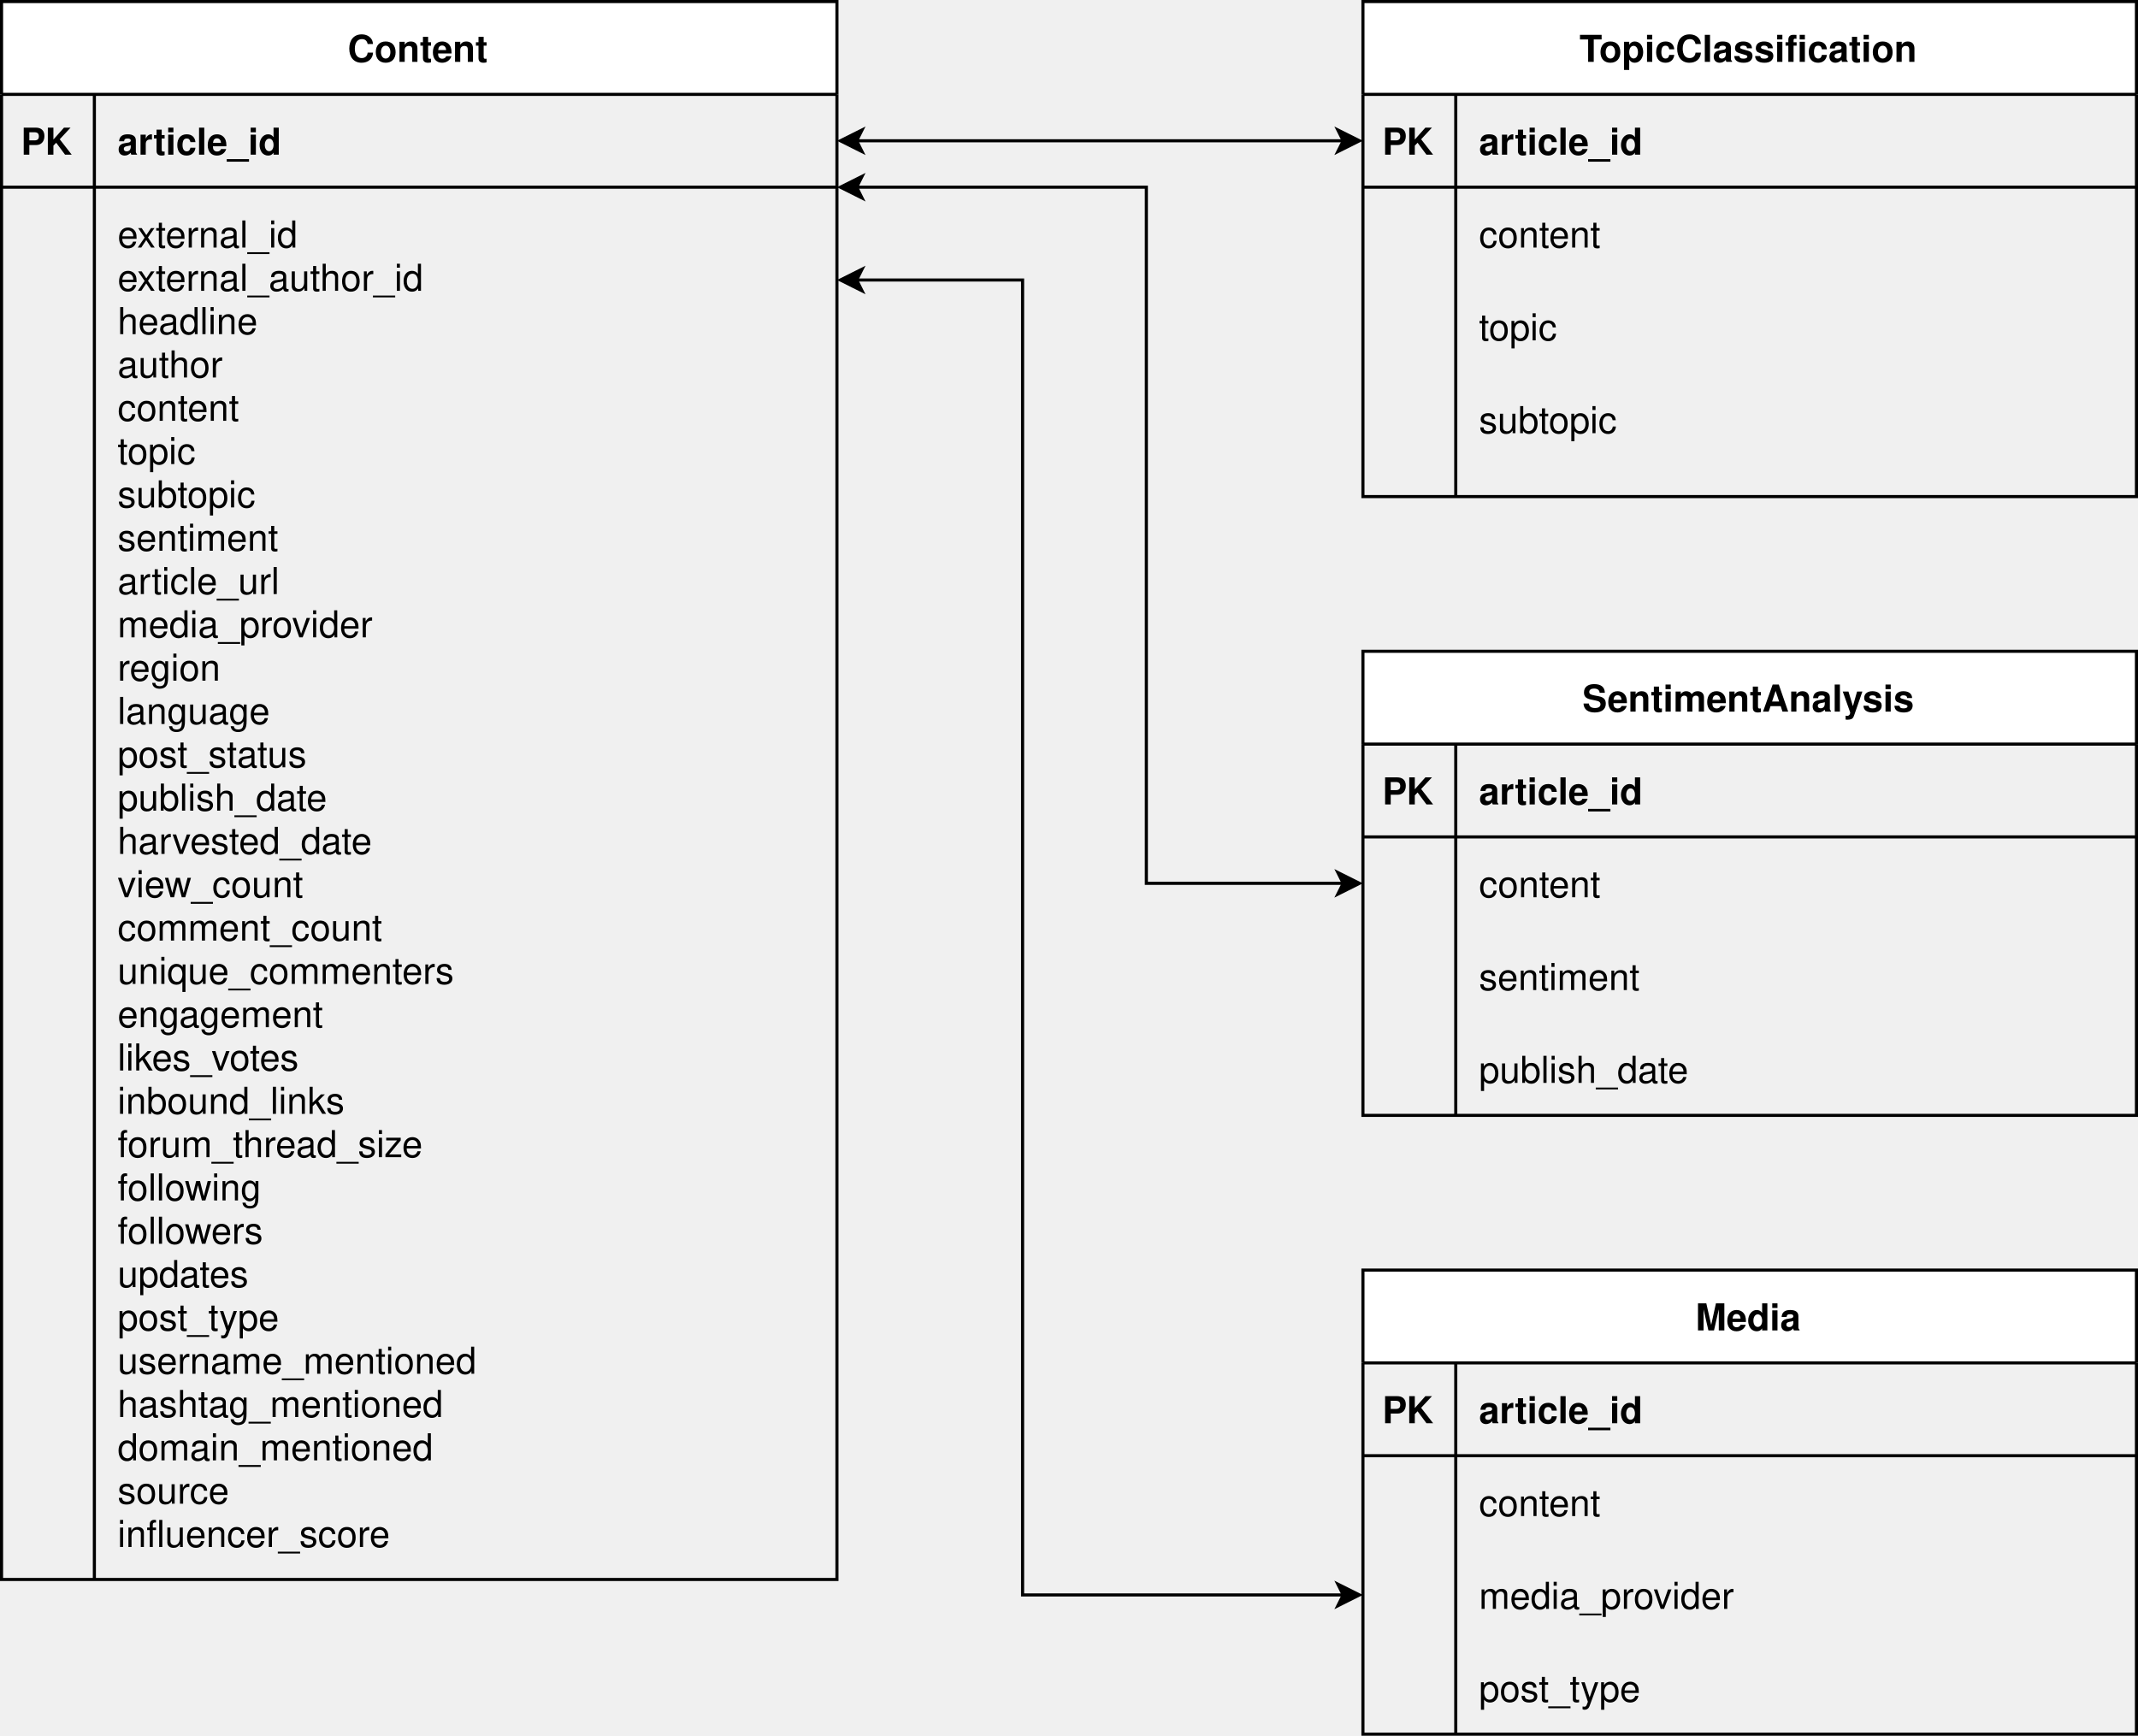
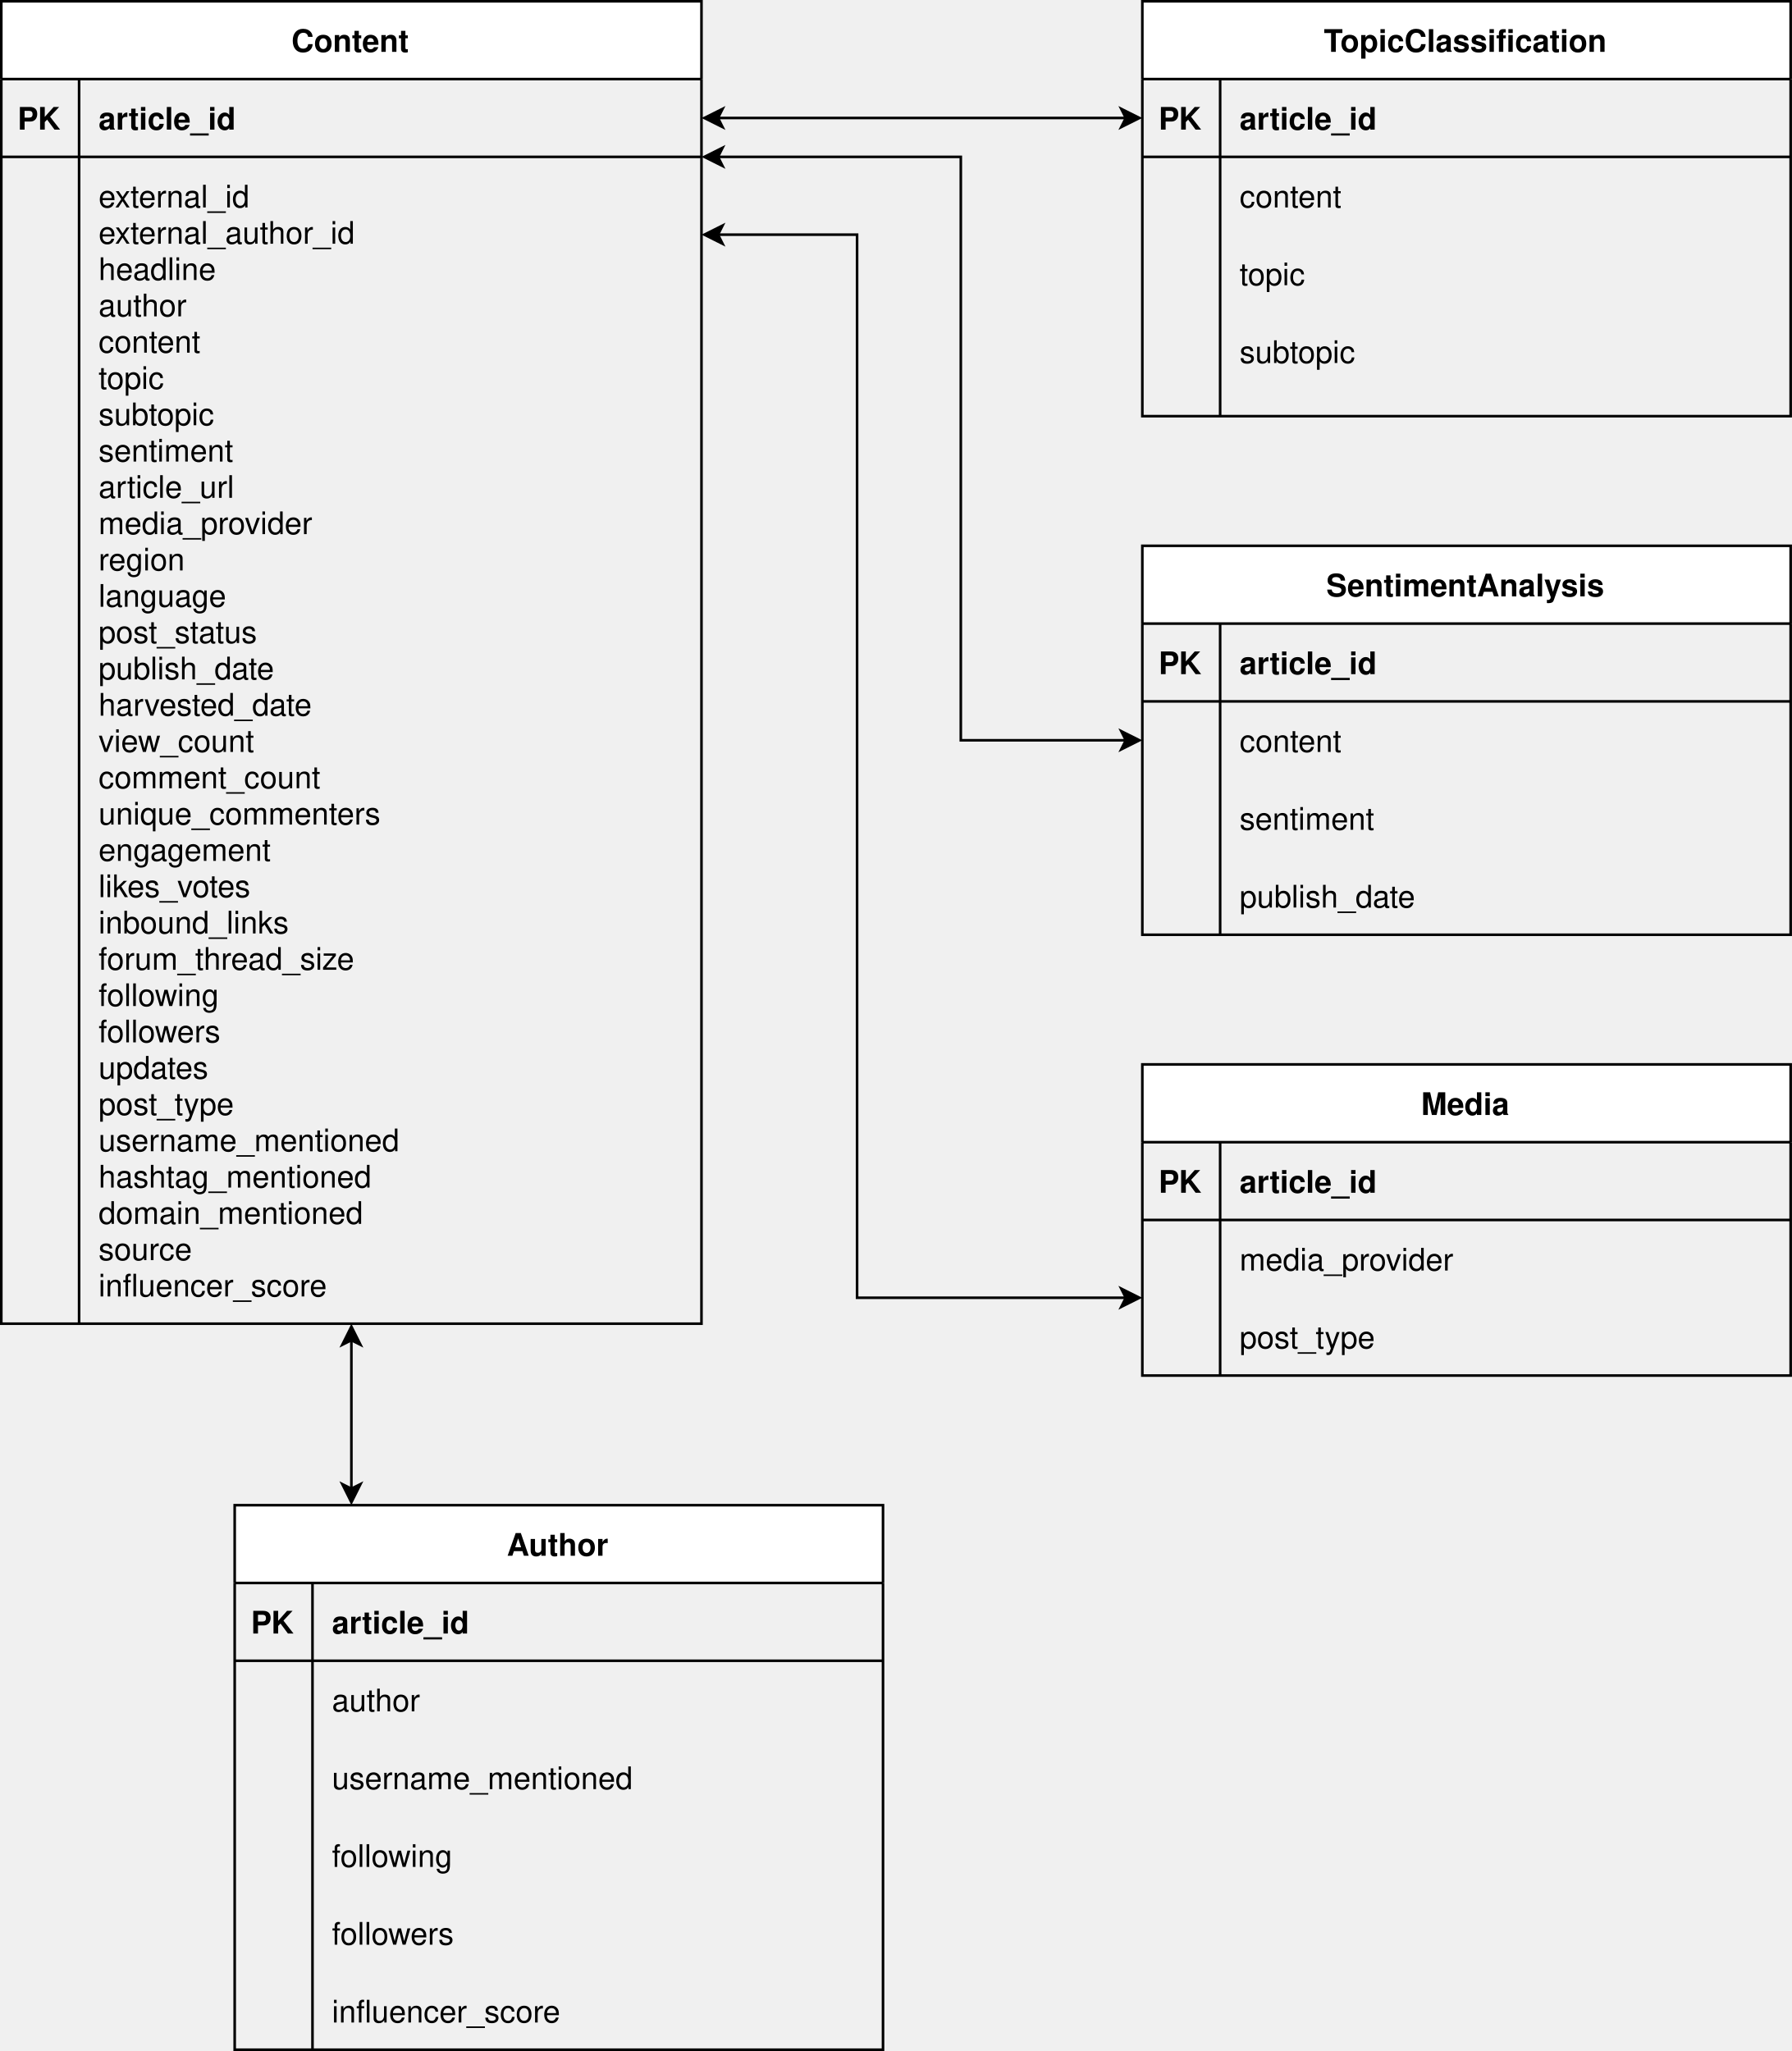
- <svg xmlns="http://www.w3.org/2000/svg" version="1.1" width="691px" height="561px" viewBox="-0.5 -0.5 691 561" content="&lt;mxfile host=&quot;app.diagrams.net&quot; modified=&quot;2021-03-22T08:29:29.438Z&quot; agent=&quot;5.0 (Windows NT 10.0; Win64; x64) AppleWebKit/537.36 (KHTML, like Gecko) Chrome/89.0.439.90 Safari/537.36&quot; etag=&quot;feVK-LsdcsDp5zEu2m_w&quot; version=&quot;14.4.9&quot; type=&quot;github&quot;&gt;&lt;diagram id=&quot;R2lEEEUBdFMjLlhIrx00&quot; name=&quot;Page-1&quot;&gt;7Vxtb+I4EP41fGwFSQPtx0JfVrpWqraru71PyE1M4qsT5xyHwv36GyfOq8M2LG8pIKFdPJ449jzjx56xac+c+ItHjkLvmTmY9oy+s+iZdz3DGBj9G/hPSpapZDgyUoHLiaOUCsEr+Q8rYV9JY+LgqKIoGKOChFWhzYIA26IiQ5yzj6rajNHqW0PkYk3waiOqS/8ijvBS6bXVL+TfMHG97M2DvqrxUaasBJGHHPZREeGFeGCBUF18wdxHAQ4E1Dwj/o55z7r3hJAjve0ZD/CZSe1LlzGXYhSS6NJmPojtCFQeZsgnVJq51NBYNQSvM+975oQzJtJv/mKCqcQqgyHt08OK2twOXLbb4oHJxXz59N4XwbcP80/x/Oy+jN4uFPZzRGNl3x8sJPaEoigiM2IjQVigzCWWGQZguVB+FehNisaRQFwoVzH7IADwBSIBjNO8GyRlSlEYkUQ9lXiEOk9oyWKRNZSVxjOywM731FOkLjjNEzQmi7JxafNX1RlZjShxA/hugyHkG8ccR9CXJxQJpaGbSllvjrnAi5JIme4RMx8LvgQVVWtl/r/MJ1Ja/iic0Mic0Cs74FAJkfIqN2+7AAu+KLzWwM7UsFsJFAxdEES/w4REgZtgVoVE2tXhLPyBuIuFEoSMSIvez3E6JRLjE0onjDKJbMACnKklg7PG8IHhTvqXVs+CDkygPCjK8JHqXExYEAkOHiJfhQGoDyzBGgsWqvdQPMu6wZUx5fc3JgTMsFWw/tLHP8daYWu2hNbcFbJXGrIvf6yDLYOxzmjCbR5xHBykU1LyMSrwboCy0f65zetg1CdiSzzM1niUADD3aX9Ls7+0sU3xFB7rHg4ZAaa64yhENgncp/TJYQ0oaxdALVZPHGOfwA1PmRL7O6TE4aEpcbQRsnuaiC2tP2xt/UMR4LVmbbmjSzawnTP6p+y3dVS6wnY3Z7bbDdvdHJrtsmDjKOjuprX5D0V3g4FmbiHD4A7afFts1x6UrrDdQI93X2GMxId/bgNElxGJVgJ2wpkKs204O7B2Bp0e0J7QSrVGaDxoH3J1JVcx0IPlY0pW5K7b4dVLj3pPMl2xBlSdWdM2C2u/ODGusYdcnxgPnrEY6EF0BydjW/uPWtv/YDSoh8PHn7RYA5eucJ6xWWx75rwO5y0MPZDu4ORraf/cUbvLeZl5S/aOspi4g4bfFuutgUxnWE/PXkw+WZ1OKGcxanG5YtQAV57r2D5e55RFy7m4lZRFE7i7m4vHnbIwup+yMM4pi3Wh+sVCdrVX6M4pi10RY1PKYr/EeEwpC6P7KQtjsxP8rpDf9gE5ANmZAXqMb5YG+v7Krsf0YmQbPxsuAuIFUFOAaLJOwSpmDqSJcimKhcd4tdLDyKGwwy6JUrWSIM9U5RJ1AJ2Xo/hNExWhXtGyWkZjTktSHzsETUPO5sTB5fdy7CYXvHMBBeeK5RX8QhSySEwhCBFxVJbGb5RE3tRBoqzsIT4HUsVOvWJO8MfUZjH0dmL0bvuVwftyFKq2kMcB+TfGU1WNefn1OHChl7XBU/KOo+mcCVxWJcEbNOxMAYP3snzGeOxPhccBn6mMaSp1FCYWuLkmq3YjDuUwo7q1xDIstxZH0jt8PJX9BXvjinugyBPIbaxzmA+rVWNVxGJu48owZ+ClgY35NLIZx1+RScrbqFUxfkOouZJA8h9/ZIHldUtGudrGWXgjpQw1XLDj4mzQsEnxmMuASu4LKYTo4L/YUVYsdJ5YYn4ZG/yDhViqJAGwC5OOJXyqasFcfPlTPZ8U/paFSysr3i3KlXdLVUpSD7fyVzsgsJMfhdiZ+IHQrPl0SHIcv8YJhp167ec7YpHtCFcpptlRHXmOKRJkXu1JE4rJozA2tCwpqE1l0fKLFBQOdXXV7FAPLfWv+lbNg9IeFP6UD+X3XWx0CBfrsKts6ikbzXd9S/0sF+OV7Py1sn4bsXP9ppK115tKjWid9JXa1rCudvRO3FNq7F7DldovlPT7HUBumgHZQ7DbDIB+NniMOb8tInWAs6tm5IxTZsX+Dllxn5eUmqHd7EfEe834/Y75U9ftEAnqx4pf/pLSNnHpDOXpmb8z5W2F8vZ5R6kZ2s1+JNx9yrM6Rnn6gWE9Hd056++S+VbA0xnm0xMWxdHDkQL1SZqilsPLE8aHw0hPU5SOHc4gyZ21dWiQGu45V8/Mzjj1Sgcth8NpoEHxFdPl5Sz4WgvPegcm2gmHWWfH+pXMNI+vniqwWvvkpd/8npUnLzX9obnRyQsUiz/VlqoXf1/PvP8f&lt;/diagram&gt;&lt;/mxfile&gt;" resource="https://app.diagrams.net/#Hnadiaasrin%2Fneddo%2Fmaster%2Fdb.svg">
+ <svg xmlns="http://www.w3.org/2000/svg" version="1.1" width="691px" height="791px" viewBox="-0.5 -0.5 691 791" content="&lt;mxfile host=&quot;app.diagrams.net&quot; modified=&quot;2021-03-22T08:32:49.629Z&quot; agent=&quot;5.0 (Windows NT 10.0; Win64; x64) AppleWebKit/537.36 (KHTML, like Gecko) Chrome/89.0.439.90 Safari/537.36&quot; etag=&quot;glSZt2yu7tZwAoS2xzkQ&quot; version=&quot;14.4.9&quot; type=&quot;github&quot;&gt;&lt;diagram id=&quot;R2lEEEUBdFMjLlhIrx00&quot; name=&quot;Page-1&quot;&gt;7V1db6M4FP01eewoQJO0j03azkjbStV0tDv7FLnggLcOZo1Jk/31awfzaWhJCcFNIkUz4dqAuef64Hu4pANrtlx/pyDwHokD8cAcOuuBdTswTcMcXvP/hGUTW8YTMza4FDmyU2Z4Rv9BaRxKa4QcGBY6MkIwQ0HRaBPfhzYr2ACl5K3YbUFw8awBcKFieLYBVq1/IYd5sfVqNMzsPyByveTMxlC2LEHSWRpCDzjkrWCCa3ZPfCaH+ATpEvjQZ7zlEdBXSAejO48xcaU3A/Oefxai9zeXEBdDEKDwm02W3GyHvMv9AiwRFm7OHWgqD8RPZ90NrBklhMXflusZxAKrBIZ4TPc1rakfqDhugx1mF6vNw+uQ+T/erD/Z46P7NHm5kNivAI6kf3+RANkzDMIQLZANGCK+dBfbJBhwzwXiKwMvwjQNGaBMhoo15AYOPgPI59dp3RrbbYxBEKJt99jiIew8gA2JWHKgZGu6QGvo/IwjRfTlQfPADyY2xcGFz5/lYEQzwMj1+XebO0KccUphyMfyAEIme6iukt5bQcrgOmeSrvsOyRIyuuFdZOsoif9NOpHi7bcsCM0kCL18AI6lEcioctNjZ2DxLxKvHbCzFOxqgeKXzhDAP/mEBL67xawIifCrQ0nwC1AXMmkICBIevVvBeEpsnY8wnhFMBLI+8WHSbXtxoyn/8MudDb+NBiM+gBnfNrJt/hHdKZsRP2SUR4g4FeRAvUEB1pSRQJ4Hw0UyDCqdKb6/EMb4DKuD9d0Y/xhria3VEFqrK2QvFWSf/tgFW8KvdYG33OYhx4F+PCUFH4MM7wooK/2f+rwMRnkiNsTDaoxHDgDrkP4fKf4XPrYxnPPd9MMhIcC47zQMgI189yHec1wCatQFUOv6iWMeErjxKVPisENKHPdNiZNWyB5oIjb0/rix9/siwCvF22JFt13Aauf0D9lv76jownbXZ7brhu2u+2a7JNk4Crq7buz+vujOMBR3M5EGa+jzfbFdc1B0YTtDzXef+TWiJf/nxgd4E6KwFrATViqspumsMeoMOjWhPaE71Q6psdE85dJFqzDUZPmYxIo0dDW+e6lZ70nKFTtApc09rV1a+8WJcYc15O7E2LtiYahJtIaTsan/J4393xsNqunw8YsWO+CiC+eZ7XLbM+dprFuYaiKt4eRr6P80UPXlvMS9OX+HSU6soeP3xXo7INMD61k++B5db0zw85lcTfHFxDZ/X1waCh7QcWGyzOXc4hGX+ADfZdYpJZHvQEd6L+vzQLZuF2nMP5CxjRQ0QMQIN3lsiWXrVu64EVU33GBvizrsxHyPcNItHpoYT86XlTJESCJqw/egsapxoBADhlbFE1R5We76JMg5w88cyjRTMt1kWAKKbW8Acq8SVukwWkw0VXyafbC4OCHJadKgNmZSMdtSqWr/xHhWnBpS6V4Upypwu7vpHbfiZOqvOJlnxWlXqN5Zh1weFLqz4tQVMVYpToclxmNSnEz9FSezXQGGLuS3f0B6ILvKpEtdKMA1pyaeQW3vU/wuZhnCRamVZ1AeocVGDwIH8xV2zhR3yxlSoTG1yPqBdDuMXhRTlqlnR5a30YjinHUJHQTmASUr5MD8eSl0t/X5qQHz4IrEGxSZKSAhm/MkhEVh3hq9YBR6cwewfGcP0BUnVeiUG1YIvs1tno+ywcwc3AwLF78UVyFbM3vko38jOJfNkOZPD32Xj7J08Ri9wnC+IgzmuyL/RaTBc47Ba96+IDRazplHOT5zkdMU2jCfWDzMFVtxGFEgLjMse4ttgvzRolBExxLOxXi5v2EhPEDoMeBWtjlkye9WlU0ykc5f5oJHqW9DOg9tQuFXZJL8MqpOoqlINWsJJH13J0ksrxoyyuU+ShkqKWWs4HIAGYe7i25+y/23G3+LjW+jZPN2nW+83citHuQfuSJmyYqwrqOxF52IXxvY5DrIRWWtjHR5WR1Q9w37X0oZKougeASf1ZoqQ2zSR4hpHCptI6XVfFeX1I/iZlzLzl9L9WvFzuVCs1HjQjOzK3Y+6YroxrDWB7oWZWaVw6uoiP5Cot9nALmuBuQAyW41AOqj3WPU/PaIlC6PHg3zlFlx2CErHrLGrBradu+AH1Tx+4z749DViATVx4plbUY77zfU//YJjzbMpwqAZ+bbC/MdstKsGtp2r3rrz3wjzZhPfW6Yk0q1c3yXpFeDjDakp0oW2cOHIwXqA6GipOKlknFvGFXUQBcfyJxxGuRU/P5wOo6qzbzEuhOntazatMoTr1zvF4vEStXmzrL+sPo8tbJ+qf+4+NNp3cj6yQIlN+dv5HPks5ac/kpaub73owWmElL7m/vn31f79BrJrEkMdVGTK8qDj1xNrqvL7yufqCjiPcvJ70OlS4JRUf17QsTYLq3/gBh7F5RblgdrL6vEsasRDarJOnh/UagxBe4fFm0o76QLCzqlvN6V5OTAR0t5mhUSWGohQVWBrXYIdEl/mlcQWKp0caY/FdvdJI6rpr8g3x2sR149YNXceXpjPlV1yL2ooJ3jOyS8OmS0Ibxz4UAHhFf1OOewhHfkRQOWZkUDlqom5N7C0s7xXRKe5kUDVrtXh8+EV0l4Va+rHZbwvsQbyi2mVU2VWl+Elzzvzvn7GN7r3D9A3fMe38z+tlr8DD/7g3jW3f8=&lt;/diagram&gt;&lt;/mxfile&gt;" resource="https://app.diagrams.net/#Hnadiaasrin%2Fneddo%2Fmaster%2Fdb.svg">
  <defs>
    <clipPath id="mx-clip-440-30-30-30-0">
      <rect x="440" y="30" width="30" height="30" />
    </clipPath>
    <clipPath id="mx-clip-476-30-214-30-0">
      <rect x="476" y="30" width="214" height="30" />
    </clipPath>
    <clipPath id="mx-clip-476-60-214-30-0">
      <rect x="476" y="60" width="214" height="30" />
    </clipPath>
    <clipPath id="mx-clip-476-90-214-30-0">
      <rect x="476" y="90" width="214" height="30" />
    </clipPath>
    <clipPath id="mx-clip-440-240-30-30-0">
      <rect x="440" y="240" width="30" height="30" />
    </clipPath>
    <clipPath id="mx-clip-476-240-214-30-0">
      <rect x="476" y="240" width="214" height="30" />
    </clipPath>
    <clipPath id="mx-clip-476-270-214-30-0">
      <rect x="476" y="270" width="214" height="30" />
    </clipPath>
    <clipPath id="mx-clip-476-300-214-30-0">
      <rect x="476" y="300" width="214" height="30" />
    </clipPath>
    <clipPath id="mx-clip-0-30-30-30-0">
      <rect x="0" y="30" width="30" height="30" />
    </clipPath>
    <clipPath id="mx-clip-36-30-234-30-0">
      <rect x="36" y="30" width="234" height="30" />
    </clipPath>
    <clipPath id="mx-clip-36-60-234-450-0">
      <rect x="36" y="60" width="234" height="450" />
    </clipPath>
    <clipPath id="mx-clip-440-440-30-30-0">
      <rect x="440" y="440" width="30" height="30" />
    </clipPath>
    <clipPath id="mx-clip-476-440-214-30-0">
      <rect x="476" y="440" width="214" height="30" />
    </clipPath>
    <clipPath id="mx-clip-476-470-214-30-0">
      <rect x="476" y="470" width="214" height="30" />
    </clipPath>
    <clipPath id="mx-clip-476-500-214-30-0">
      <rect x="476" y="500" width="214" height="30" />
    </clipPath>
    <clipPath id="mx-clip-476-120-214-30-0">
      <rect x="476" y="120" width="214" height="30" />
    </clipPath>
-     <clipPath id="mx-clip-476-530-214-30-0">
-       <rect x="476" y="530" width="214" height="30" />
-     </clipPath>
    <clipPath id="mx-clip-476-330-214-30-0">
      <rect x="476" y="330" width="214" height="30" />
+     </clipPath>
+     <clipPath id="mx-clip-90-610-30-30-0">
+       <rect x="90" y="610" width="30" height="30" />
+     </clipPath>
+     <clipPath id="mx-clip-126-610-214-30-0">
+       <rect x="126" y="610" width="214" height="30" />
+     </clipPath>
+     <clipPath id="mx-clip-126-640-214-30-0">
+       <rect x="126" y="640" width="214" height="30" />
+     </clipPath>
+     <clipPath id="mx-clip-126-670-214-30-0">
+       <rect x="126" y="670" width="214" height="30" />
+     </clipPath>
+     <clipPath id="mx-clip-126-700-214-30-0">
+       <rect x="126" y="700" width="214" height="30" />
+     </clipPath>
+     <clipPath id="mx-clip-126-730-214-30-0">
+       <rect x="126" y="730" width="214" height="30" />
+     </clipPath>
+     <clipPath id="mx-clip-126-760-214-30-0">
+       <rect x="126" y="760" width="214" height="30" />
    </clipPath>
  </defs>
  <g>
    <path d="M 440 30 L 440 0 L 690 0 L 690 30" fill="#ffffff" stroke="#000000" stroke-miterlimit="10" pointer-events="all" />
    <path d="M 440 30 L 440 160 L 690 160 L 690 30" fill="none" stroke="#000000" stroke-miterlimit="10" pointer-events="none" />
    <path d="M 440 30 L 690 30" fill="none" stroke="#000000" stroke-miterlimit="10" pointer-events="none" />
    <path d="M 470 30 L 470 160" fill="none" stroke="#000000" stroke-miterlimit="10" pointer-events="none" />
    <g fill="#000000" font-family="Helvetica" font-weight="bold" pointer-events="none" text-anchor="middle" font-size="12px">
      <text x="564.5" y="19.5">TopicClassification</text>
    </g>
    <path d="M 440 30 M 690 30 M 690 60 L 440 60" fill="none" stroke="#000000" stroke-miterlimit="10" pointer-events="none" />
    <path d="M 440 30 M 470 30 M 470 60 M 440 60" fill="none" stroke="#000000" stroke-miterlimit="10" pointer-events="none" />
    <g fill="#000000" font-family="Helvetica" font-weight="bold" pointer-events="none" clip-path="url(#mx-clip-440-30-30-30-0)" text-anchor="middle" font-size="12px">
      <text x="454.5" y="49.5">PK</text>
    </g>
    <path d="M 470 30 M 690 30 M 690 60 M 470 60" fill="none" stroke="#000000" stroke-miterlimit="10" pointer-events="none" />
    <g fill="#000000" font-family="Helvetica" font-weight="bold" text-decoration="underline" pointer-events="none" clip-path="url(#mx-clip-476-30-214-30-0)" font-size="12px">
      <text x="477.5" y="49.5">article_id</text>
    </g>
    <path d="M 440 60 M 690 60 M 690 90 M 440 90" fill="none" stroke="#000000" stroke-miterlimit="10" pointer-events="none" />
    <path d="M 440 60 M 470 60 M 470 90 M 440 90" fill="none" stroke="#000000" stroke-miterlimit="10" pointer-events="none" />
    <path d="M 470 60 M 690 60 M 690 90 M 470 90" fill="none" stroke="#000000" stroke-miterlimit="10" pointer-events="none" />
    <g fill="#000000" font-family="Helvetica" pointer-events="none" clip-path="url(#mx-clip-476-60-214-30-0)" font-size="12px">
      <text x="477.5" y="79.5">content</text>
    </g>
    <path d="M 440 90 M 690 90 M 690 120 M 440 120" fill="none" stroke="#000000" stroke-miterlimit="10" pointer-events="none" />
    <path d="M 440 90 M 470 90 M 470 120 M 440 120" fill="none" stroke="#000000" stroke-miterlimit="10" pointer-events="none" />
    <path d="M 470 90 M 690 90 M 690 120 M 470 120" fill="none" stroke="#000000" stroke-miterlimit="10" pointer-events="none" />
    <g fill="#000000" font-family="Helvetica" pointer-events="none" clip-path="url(#mx-clip-476-90-214-30-0)" font-size="12px">
      <text x="477.5" y="109.5">topic</text>
    </g>
    <path d="M 440 240 L 440 210 L 690 210 L 690 240" fill="#ffffff" stroke="#000000" stroke-miterlimit="10" pointer-events="none" />
    <path d="M 440 240 L 440 360 L 690 360 L 690 240" fill="none" stroke="#000000" stroke-miterlimit="10" pointer-events="none" />
    <path d="M 440 240 L 690 240" fill="none" stroke="#000000" stroke-miterlimit="10" pointer-events="none" />
    <path d="M 470 240 L 470 360" fill="none" stroke="#000000" stroke-miterlimit="10" pointer-events="none" />
    <g fill="#000000" font-family="Helvetica" font-weight="bold" pointer-events="none" text-anchor="middle" font-size="12px">
      <text x="564.5" y="229.5">SentimentAnalysis</text>
    </g>
    <path d="M 440 240 M 690 240 M 690 270 L 440 270" fill="none" stroke="#000000" stroke-miterlimit="10" pointer-events="none" />
    <path d="M 440 240 M 470 240 M 470 270 M 440 270" fill="none" stroke="#000000" stroke-miterlimit="10" pointer-events="none" />
    <g fill="#000000" font-family="Helvetica" font-weight="bold" pointer-events="none" clip-path="url(#mx-clip-440-240-30-30-0)" text-anchor="middle" font-size="12px">
      <text x="454.5" y="259.5">PK</text>
    </g>
    <path d="M 470 240 M 690 240 M 690 270 M 470 270" fill="none" stroke="#000000" stroke-miterlimit="10" pointer-events="none" />
    <g fill="#000000" font-family="Helvetica" font-weight="bold" text-decoration="underline" pointer-events="none" clip-path="url(#mx-clip-476-240-214-30-0)" font-size="12px">
      <text x="477.5" y="259.5">article_id</text>
    </g>
    <path d="M 440 270 M 690 270 M 690 300 M 440 300" fill="none" stroke="#000000" stroke-miterlimit="10" pointer-events="none" />
    <path d="M 440 270 M 470 270 M 470 300 M 440 300" fill="none" stroke="#000000" stroke-miterlimit="10" pointer-events="none" />
    <path d="M 470 270 M 690 270 M 690 300 M 470 300" fill="none" stroke="#000000" stroke-miterlimit="10" pointer-events="none" />
    <g fill="#000000" font-family="Helvetica" pointer-events="none" clip-path="url(#mx-clip-476-270-214-30-0)" font-size="12px">
      <text x="477.5" y="289.5">content</text>
    </g>
    <path d="M 440 300 M 690 300 M 690 330 M 440 330" fill="none" stroke="#000000" stroke-miterlimit="10" pointer-events="none" />
    <path d="M 440 300 M 470 300 M 470 330 M 440 330" fill="none" stroke="#000000" stroke-miterlimit="10" pointer-events="none" />
    <path d="M 470 300 M 690 300 M 690 330 M 470 330" fill="none" stroke="#000000" stroke-miterlimit="10" pointer-events="none" />
    <g fill="#000000" font-family="Helvetica" pointer-events="none" clip-path="url(#mx-clip-476-300-214-30-0)" font-size="12px">
      <text x="477.5" y="319.5">sentiment</text>
    </g>
+     <path d="M 135 516.37 L 135 573.63" fill="none" stroke="#000000" stroke-miterlimit="10" pointer-events="none" />
+     <path d="M 135 511.12 L 138.5 518.12 L 135 516.37 L 131.5 518.12 Z" fill="#000000" stroke="#000000" stroke-miterlimit="10" pointer-events="none" />
+     <path d="M 135 578.88 L 131.5 571.88 L 135 573.63 L 138.5 571.88 Z" fill="#000000" stroke="#000000" stroke-miterlimit="10" pointer-events="none" />
    <path d="M 0 30 L 0 0 L 270 0 L 270 30" fill="#ffffff" stroke="#000000" stroke-miterlimit="10" pointer-events="none" />
    <path d="M 0 30 L 0 510 L 270 510 L 270 30" fill="none" stroke="#000000" stroke-miterlimit="10" pointer-events="none" />
    <path d="M 0 30 L 270 30" fill="none" stroke="#000000" stroke-miterlimit="10" pointer-events="none" />
    <path d="M 30 30 L 30 510" fill="none" stroke="#000000" stroke-miterlimit="10" pointer-events="none" />
    <g fill="#000000" font-family="Helvetica" font-weight="bold" pointer-events="none" text-anchor="middle" font-size="12px">
      <text x="134.5" y="19.5">Content</text>
    </g>
    <path d="M 0 30 M 270 30 M 270 60 L 0 60" fill="none" stroke="#000000" stroke-miterlimit="10" pointer-events="none" />
    <path d="M 0 30 M 30 30 M 30 60 M 0 60" fill="none" stroke="#000000" stroke-miterlimit="10" pointer-events="none" />
    <g fill="#000000" font-family="Helvetica" font-weight="bold" pointer-events="none" clip-path="url(#mx-clip-0-30-30-30-0)" text-anchor="middle" font-size="12px">
      <text x="14.5" y="49.5">PK</text>
    </g>
    <path d="M 30 30 M 270 30 M 270 60 M 30 60" fill="none" stroke="#000000" stroke-miterlimit="10" pointer-events="none" />
    <g fill="#000000" font-family="Helvetica" font-weight="bold" text-decoration="underline" pointer-events="none" clip-path="url(#mx-clip-36-30-234-30-0)" font-size="12px">
      <text x="37.5" y="49.5">article_id</text>
    </g>
    <path d="M 0 60 M 270 60 M 270 90 M 0 90" fill="none" stroke="#000000" stroke-miterlimit="10" pointer-events="none" />
    <path d="M 0 60 M 30 60 M 30 90 M 0 90" fill="none" stroke="#000000" stroke-miterlimit="10" pointer-events="none" />
    <path d="M 30 60 M 270 60 M 270 90 M 30 90" fill="none" stroke="#000000" stroke-miterlimit="10" pointer-events="none" />
    <path d="M 30 60 M 270 60 M 270 510 M 30 510" fill="none" stroke="#000000" stroke-miterlimit="10" pointer-events="none" />
    <g fill="#000000" font-family="Helvetica" pointer-events="none" clip-path="url(#mx-clip-36-60-234-450-0)" font-size="12px">
      <text x="37.5" y="79.5">external_id</text>
      <text x="37.5" y="93.5">external_author_id</text>
      <text x="37.5" y="107.5">headline</text>
      <text x="37.5" y="121.5">author</text>
      <text x="37.5" y="135.5">content</text>
      <text x="37.5" y="149.5">topic</text>
      <text x="37.5" y="163.5">subtopic</text>
      <text x="37.5" y="177.5">sentiment</text>
      <text x="37.5" y="191.5">article_url</text>
      <text x="37.5" y="205.5">media_provider</text>
      <text x="37.5" y="219.5">region</text>
      <text x="37.5" y="233.5">language</text>
      <text x="37.5" y="247.5">post_status</text>
      <text x="37.5" y="261.5">publish_date</text>
      <text x="37.5" y="275.5">harvested_date</text>
      <text x="37.5" y="289.5">view_count </text>
      <text x="37.5" y="303.5">comment_count</text>
      <text x="37.5" y="317.5">unique_commenters</text>
      <text x="37.5" y="331.5">engagement</text>
      <text x="37.5" y="345.5">likes_votes</text>
      <text x="37.5" y="359.5">inbound_links</text>
      <text x="37.5" y="373.5">forum_thread_size</text>
      <text x="37.5" y="387.5">following</text>
      <text x="37.5" y="401.5">followers</text>
      <text x="37.5" y="415.5">updates</text>
      <text x="37.5" y="429.5">post_type</text>
      <text x="37.5" y="443.5">username_mentioned</text>
      <text x="37.5" y="457.5">hashtag_mentioned</text>
      <text x="37.5" y="471.5">domain_mentioned</text>
      <text x="37.5" y="485.5">source</text>
      <text x="37.5" y="499.5">influencer_score</text>
    </g>
    <path d="M 276.37 60 L 370 60 L 370 285 L 433.63 285" fill="none" stroke="#000000" stroke-miterlimit="10" pointer-events="none" />
    <path d="M 271.12 60 L 278.12 56.5 L 276.37 60 L 278.12 63.5 Z" fill="#000000" stroke="#000000" stroke-miterlimit="10" pointer-events="none" />
    <path d="M 438.88 285 L 431.88 288.5 L 433.63 285 L 431.88 281.5 Z" fill="#000000" stroke="#000000" stroke-miterlimit="10" pointer-events="none" />
    <path d="M 276.37 45 L 433.63 45" fill="none" stroke="#000000" stroke-miterlimit="10" pointer-events="none" />
    <path d="M 271.12 45 L 278.12 41.5 L 276.37 45 L 278.12 48.5 Z" fill="#000000" stroke="#000000" stroke-miterlimit="10" pointer-events="none" />
    <path d="M 438.88 45 L 431.88 48.5 L 433.63 45 L 431.88 41.5 Z" fill="#000000" stroke="#000000" stroke-miterlimit="10" pointer-events="none" />
    <path d="M 440 440 L 440 410 L 690 410 L 690 440" fill="#ffffff" stroke="#000000" stroke-miterlimit="10" pointer-events="none" />
-     <path d="M 440 440 L 440 560 L 690 560 L 690 440" fill="none" stroke="#000000" stroke-miterlimit="10" pointer-events="none" />
+     <path d="M 440 440 L 440 530 L 690 530 L 690 440" fill="none" stroke="#000000" stroke-miterlimit="10" pointer-events="none" />
    <path d="M 440 440 L 690 440" fill="none" stroke="#000000" stroke-miterlimit="10" pointer-events="none" />
-     <path d="M 470 440 L 470 560" fill="none" stroke="#000000" stroke-miterlimit="10" pointer-events="none" />
+     <path d="M 470 440 L 470 530" fill="none" stroke="#000000" stroke-miterlimit="10" pointer-events="none" />
    <g fill="#000000" font-family="Helvetica" font-weight="bold" pointer-events="none" text-anchor="middle" font-size="12px">
      <text x="564.5" y="429.5">Media</text>
    </g>
    <path d="M 440 440 M 690 440 M 690 470 L 440 470" fill="none" stroke="#000000" stroke-miterlimit="10" pointer-events="none" />
    <path d="M 440 440 M 470 440 M 470 470 M 440 470" fill="none" stroke="#000000" stroke-miterlimit="10" pointer-events="none" />
    <g fill="#000000" font-family="Helvetica" font-weight="bold" pointer-events="none" clip-path="url(#mx-clip-440-440-30-30-0)" text-anchor="middle" font-size="12px">
      <text x="454.5" y="459.5">PK</text>
    </g>
    <path d="M 470 440 M 690 440 M 690 470 M 470 470" fill="none" stroke="#000000" stroke-miterlimit="10" pointer-events="none" />
    <g fill="#000000" font-family="Helvetica" font-weight="bold" text-decoration="underline" pointer-events="none" clip-path="url(#mx-clip-476-440-214-30-0)" font-size="12px">
      <text x="477.5" y="459.5">article_id</text>
    </g>
    <path d="M 440 470 M 690 470 M 690 500 M 440 500" fill="none" stroke="#000000" stroke-miterlimit="10" pointer-events="none" />
    <path d="M 440 470 M 470 470 M 470 500 M 440 500" fill="none" stroke="#000000" stroke-miterlimit="10" pointer-events="none" />
    <path d="M 470 470 M 690 470 M 690 500 M 470 500" fill="none" stroke="#000000" stroke-miterlimit="10" pointer-events="none" />
    <g fill="#000000" font-family="Helvetica" pointer-events="none" clip-path="url(#mx-clip-476-470-214-30-0)" font-size="12px">
-       <text x="477.5" y="489.5">content</text>
+       <text x="477.5" y="489.5">media_provider</text>
    </g>
    <path d="M 440 500 M 690 500 M 690 530 M 440 530" fill="none" stroke="#000000" stroke-miterlimit="10" pointer-events="none" />
    <path d="M 440 500 M 470 500 M 470 530 M 440 530" fill="none" stroke="#000000" stroke-miterlimit="10" pointer-events="none" />
    <path d="M 470 500 M 690 500 M 690 530 M 470 530" fill="none" stroke="#000000" stroke-miterlimit="10" pointer-events="none" />
    <g fill="#000000" font-family="Helvetica" pointer-events="none" clip-path="url(#mx-clip-476-500-214-30-0)" font-size="12px">
-       <text x="477.5" y="519.5">media_provider</text>
+       <text x="477.5" y="519.5">post_type</text>
    </g>
    <path d="M 470 120 M 690 120 M 690 150 M 470 150" fill="none" stroke="#000000" stroke-miterlimit="10" pointer-events="none" />
    <g fill="#000000" font-family="Helvetica" pointer-events="none" clip-path="url(#mx-clip-476-120-214-30-0)" font-size="12px">
      <text x="477.5" y="139.5">subtopic</text>
    </g>
-     <path d="M 470 530 M 690 530 M 690 560 M 470 560" fill="none" stroke="#000000" stroke-miterlimit="10" pointer-events="none" />
-     <g fill="#000000" font-family="Helvetica" pointer-events="none" clip-path="url(#mx-clip-476-530-214-30-0)" font-size="12px">
-       <text x="477.5" y="549.5">post_type</text>
-     </g>
    <path d="M 470 330 M 690 330 M 690 360 M 470 360" fill="none" stroke="#000000" stroke-miterlimit="10" pointer-events="none" />
    <g fill="#000000" font-family="Helvetica" pointer-events="none" clip-path="url(#mx-clip-476-330-214-30-0)" font-size="12px">
      <text x="477.5" y="349.5">publish_date</text>
    </g>
-     <path d="M 276.37 90 L 330 90 L 330 515 L 433.63 515" fill="none" stroke="#000000" stroke-miterlimit="10" pointer-events="none" />
+     <path d="M 276.37 90 L 330 90 L 330 500 L 433.63 500" fill="none" stroke="#000000" stroke-miterlimit="10" pointer-events="none" />
    <path d="M 271.12 90 L 278.12 86.5 L 276.37 90 L 278.12 93.5 Z" fill="#000000" stroke="#000000" stroke-miterlimit="10" pointer-events="none" />
-     <path d="M 438.88 515 L 431.88 518.5 L 433.63 515 L 431.88 511.5 Z" fill="#000000" stroke="#000000" stroke-miterlimit="10" pointer-events="none" />
+     <path d="M 438.88 500 L 431.88 503.5 L 433.63 500 L 431.88 496.5 Z" fill="#000000" stroke="#000000" stroke-miterlimit="10" pointer-events="none" />
+     <path d="M 90 610 L 90 580 L 340 580 L 340 610" fill="#ffffff" stroke="#000000" stroke-miterlimit="10" pointer-events="none" />
+     <path d="M 90 610 L 90 790 L 340 790 L 340 610" fill="none" stroke="#000000" stroke-miterlimit="10" pointer-events="none" />
+     <path d="M 90 610 L 340 610" fill="none" stroke="#000000" stroke-miterlimit="10" pointer-events="none" />
+     <path d="M 120 610 L 120 790" fill="none" stroke="#000000" stroke-miterlimit="10" pointer-events="none" />
+     <g fill="#000000" font-family="Helvetica" font-weight="bold" pointer-events="none" text-anchor="middle" font-size="12px">
+       <text x="214.5" y="599.5">Author</text>
+     </g>
+     <path d="M 90 610 M 340 610 M 340 640 L 90 640" fill="none" stroke="#000000" stroke-miterlimit="10" pointer-events="none" />
+     <path d="M 90 610 M 120 610 M 120 640 M 90 640" fill="none" stroke="#000000" stroke-miterlimit="10" pointer-events="none" />
+     <g fill="#000000" font-family="Helvetica" font-weight="bold" pointer-events="none" clip-path="url(#mx-clip-90-610-30-30-0)" text-anchor="middle" font-size="12px">
+       <text x="104.5" y="629.5">PK</text>
+     </g>
+     <path d="M 120 610 M 340 610 M 340 640 M 120 640" fill="none" stroke="#000000" stroke-miterlimit="10" pointer-events="none" />
+     <g fill="#000000" font-family="Helvetica" font-weight="bold" text-decoration="underline" pointer-events="none" clip-path="url(#mx-clip-126-610-214-30-0)" font-size="12px">
+       <text x="127.5" y="629.5">article_id</text>
+     </g>
+     <path d="M 90 640 M 340 640 M 340 670 M 90 670" fill="none" stroke="#000000" stroke-miterlimit="10" pointer-events="none" />
+     <path d="M 90 640 M 120 640 M 120 670 M 90 670" fill="none" stroke="#000000" stroke-miterlimit="10" pointer-events="none" />
+     <path d="M 120 640 M 340 640 M 340 670 M 120 670" fill="none" stroke="#000000" stroke-miterlimit="10" pointer-events="none" />
+     <g fill="#000000" font-family="Helvetica" pointer-events="none" clip-path="url(#mx-clip-126-640-214-30-0)" font-size="12px">
+       <text x="127.5" y="659.5">author</text>
+     </g>
+     <path d="M 90 670 M 340 670 M 340 700 M 90 700" fill="none" stroke="#000000" stroke-miterlimit="10" pointer-events="none" />
+     <path d="M 90 670 M 120 670 M 120 700 M 90 700" fill="none" stroke="#000000" stroke-miterlimit="10" pointer-events="none" />
+     <path d="M 120 670 M 340 670 M 340 700 M 120 700" fill="none" stroke="#000000" stroke-miterlimit="10" pointer-events="none" />
+     <g fill="#000000" font-family="Helvetica" pointer-events="none" clip-path="url(#mx-clip-126-670-214-30-0)" font-size="12px">
+       <text x="127.5" y="689.5">username_mentioned</text>
+     </g>
+     <path d="M 90 700 M 340 700 M 340 730 M 90 730" fill="none" stroke="#000000" stroke-miterlimit="10" pointer-events="none" />
+     <path d="M 90 700 M 120 700 M 120 730 M 90 730" fill="none" stroke="#000000" stroke-miterlimit="10" pointer-events="none" />
+     <path d="M 120 700 M 340 700 M 340 730 M 120 730" fill="none" stroke="#000000" stroke-miterlimit="10" pointer-events="none" />
+     <g fill="#000000" font-family="Helvetica" pointer-events="none" clip-path="url(#mx-clip-126-700-214-30-0)" font-size="12px">
+       <text x="127.5" y="719.5">following</text>
+     </g>
+     <path d="M 90 730 M 340 730 M 340 760 M 90 760" fill="none" stroke="#000000" stroke-miterlimit="10" pointer-events="none" />
+     <path d="M 90 730 M 120 730 M 120 760 M 90 760" fill="none" stroke="#000000" stroke-miterlimit="10" pointer-events="none" />
+     <path d="M 120 730 M 340 730 M 340 760 M 120 760" fill="none" stroke="#000000" stroke-miterlimit="10" pointer-events="none" />
+     <g fill="#000000" font-family="Helvetica" pointer-events="none" clip-path="url(#mx-clip-126-730-214-30-0)" font-size="12px">
+       <text x="127.5" y="749.5">followers</text>
+     </g>
+     <path d="M 90 760 M 340 760 M 340 790 M 90 790" fill="none" stroke="#000000" stroke-miterlimit="10" pointer-events="none" />
+     <path d="M 90 760 M 120 760 M 120 790 M 90 790" fill="none" stroke="#000000" stroke-miterlimit="10" pointer-events="none" />
+     <path d="M 120 760 M 340 760 M 340 790 M 120 790" fill="none" stroke="#000000" stroke-miterlimit="10" pointer-events="none" />
+     <g fill="#000000" font-family="Helvetica" pointer-events="none" clip-path="url(#mx-clip-126-760-214-30-0)" font-size="12px">
+       <text x="127.5" y="779.5">influencer_score</text>
+     </g>
  </g>
</svg>
